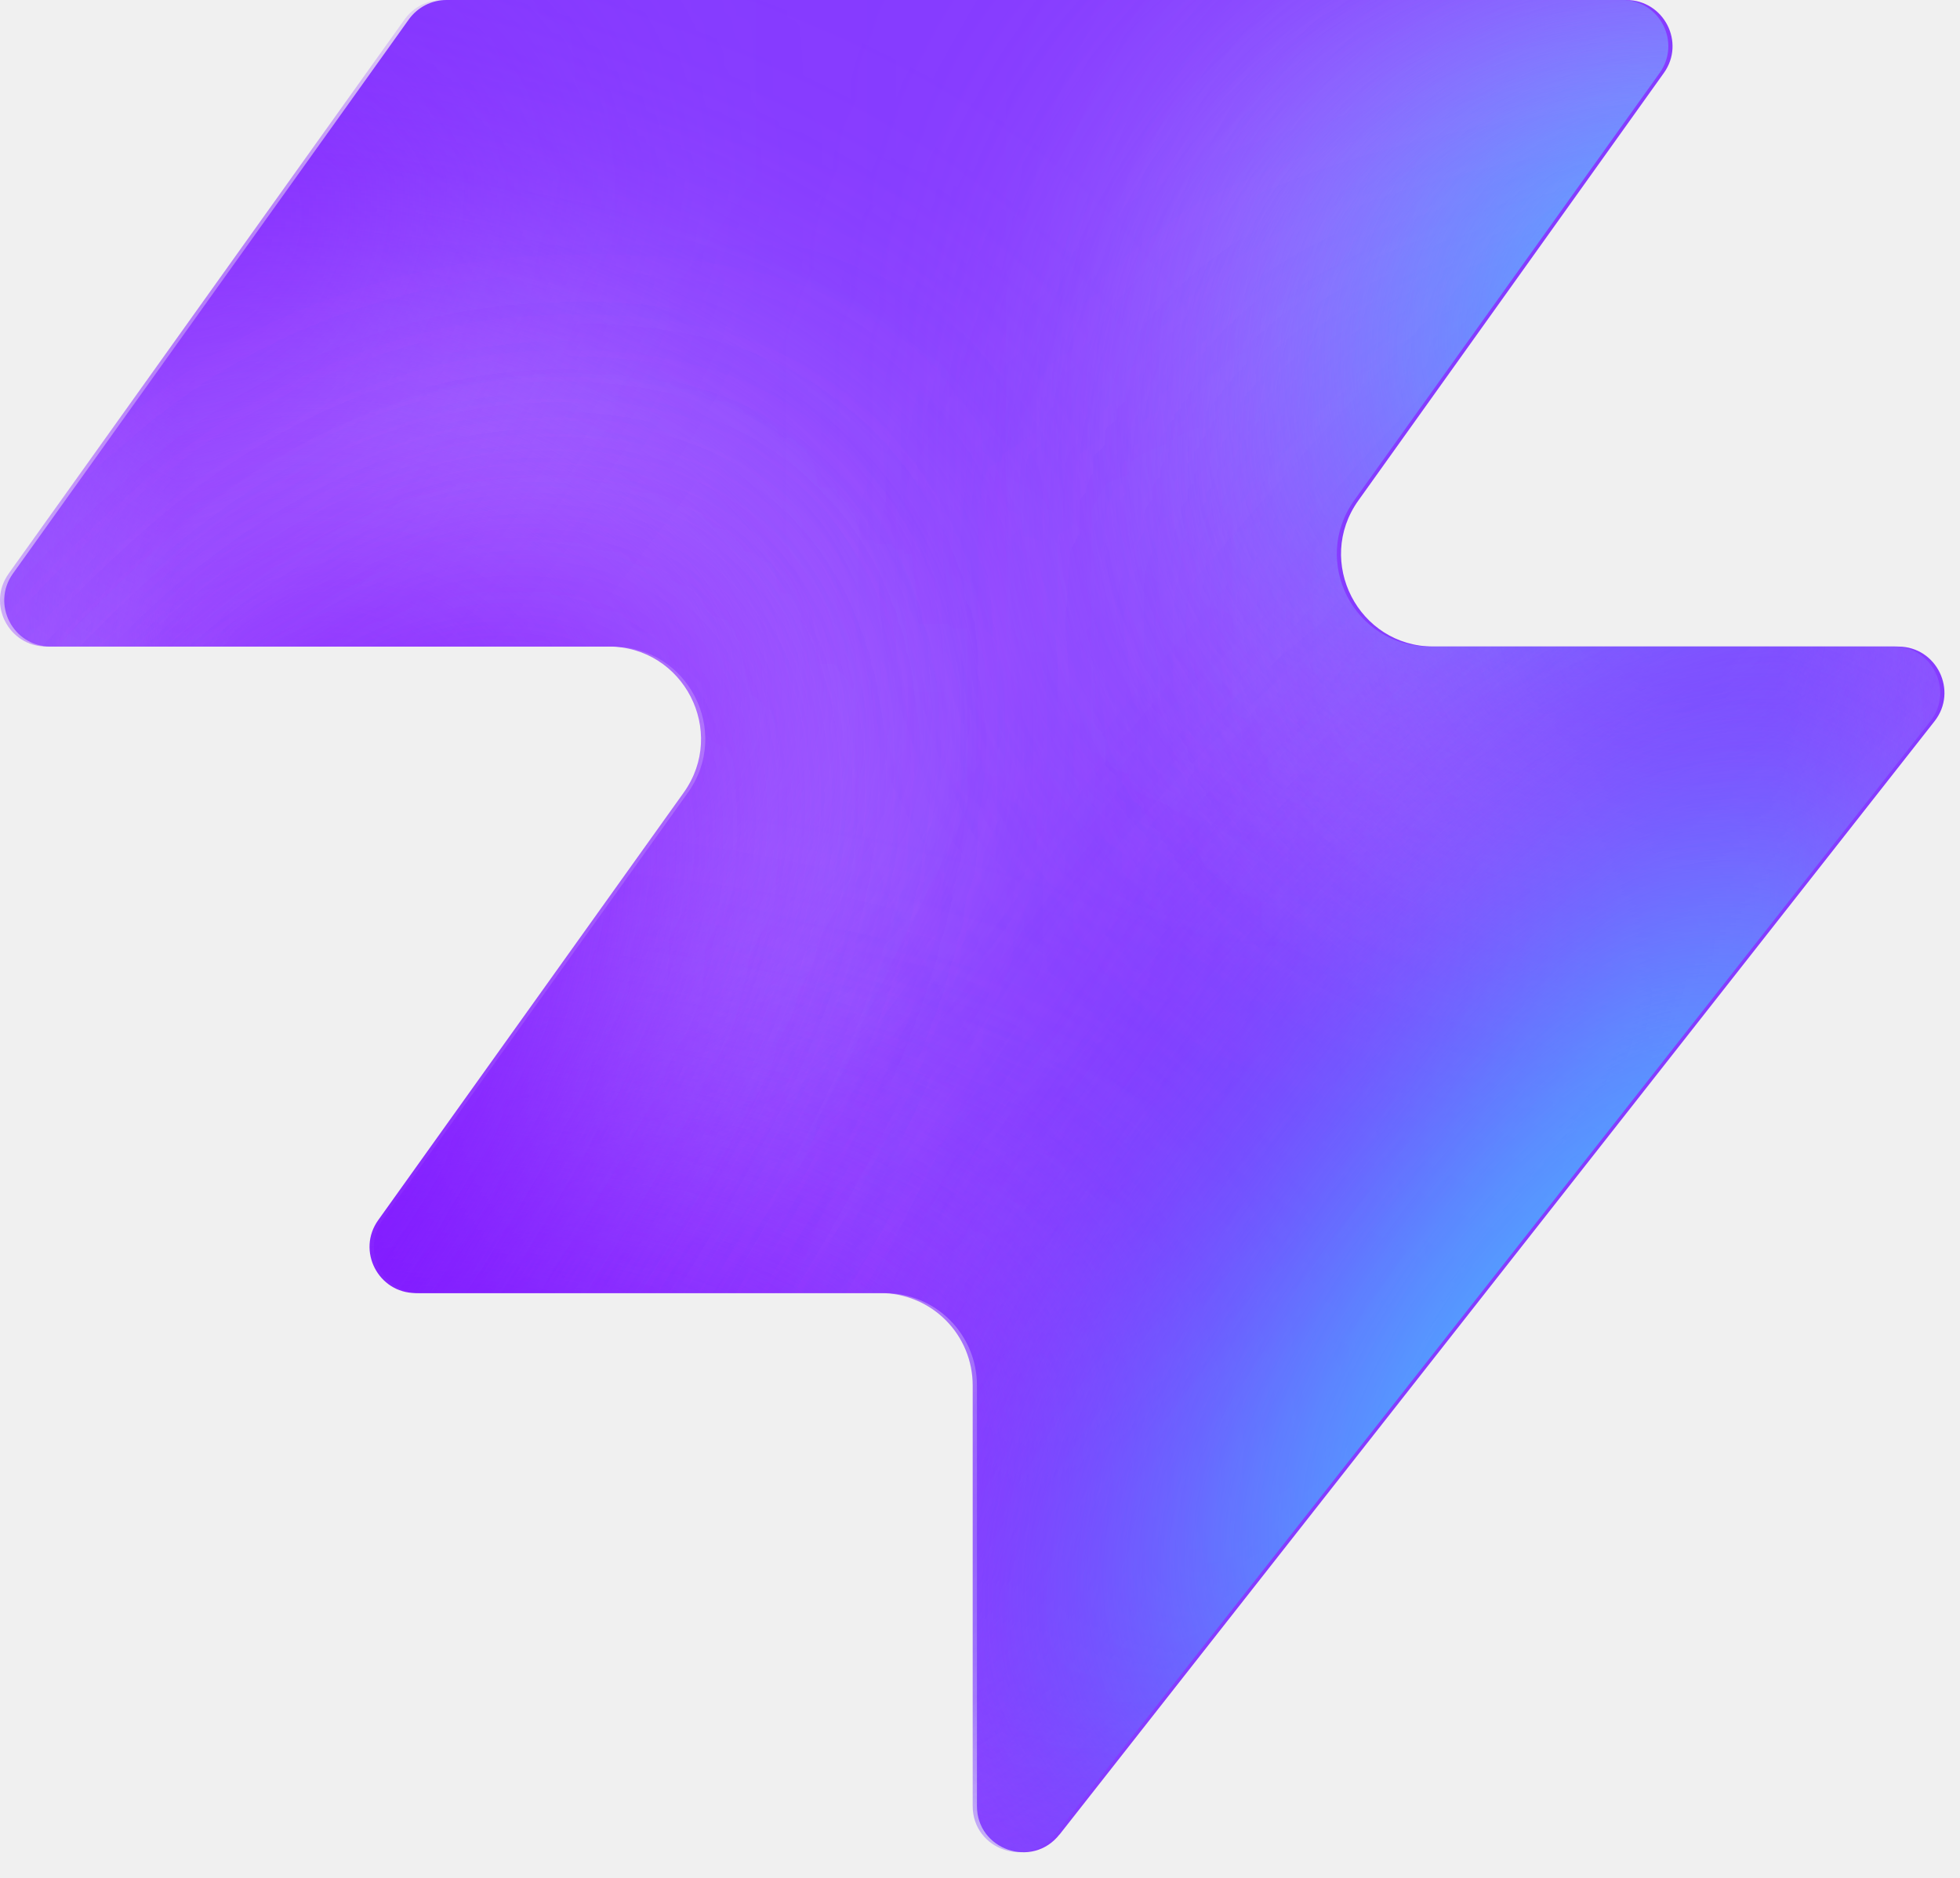
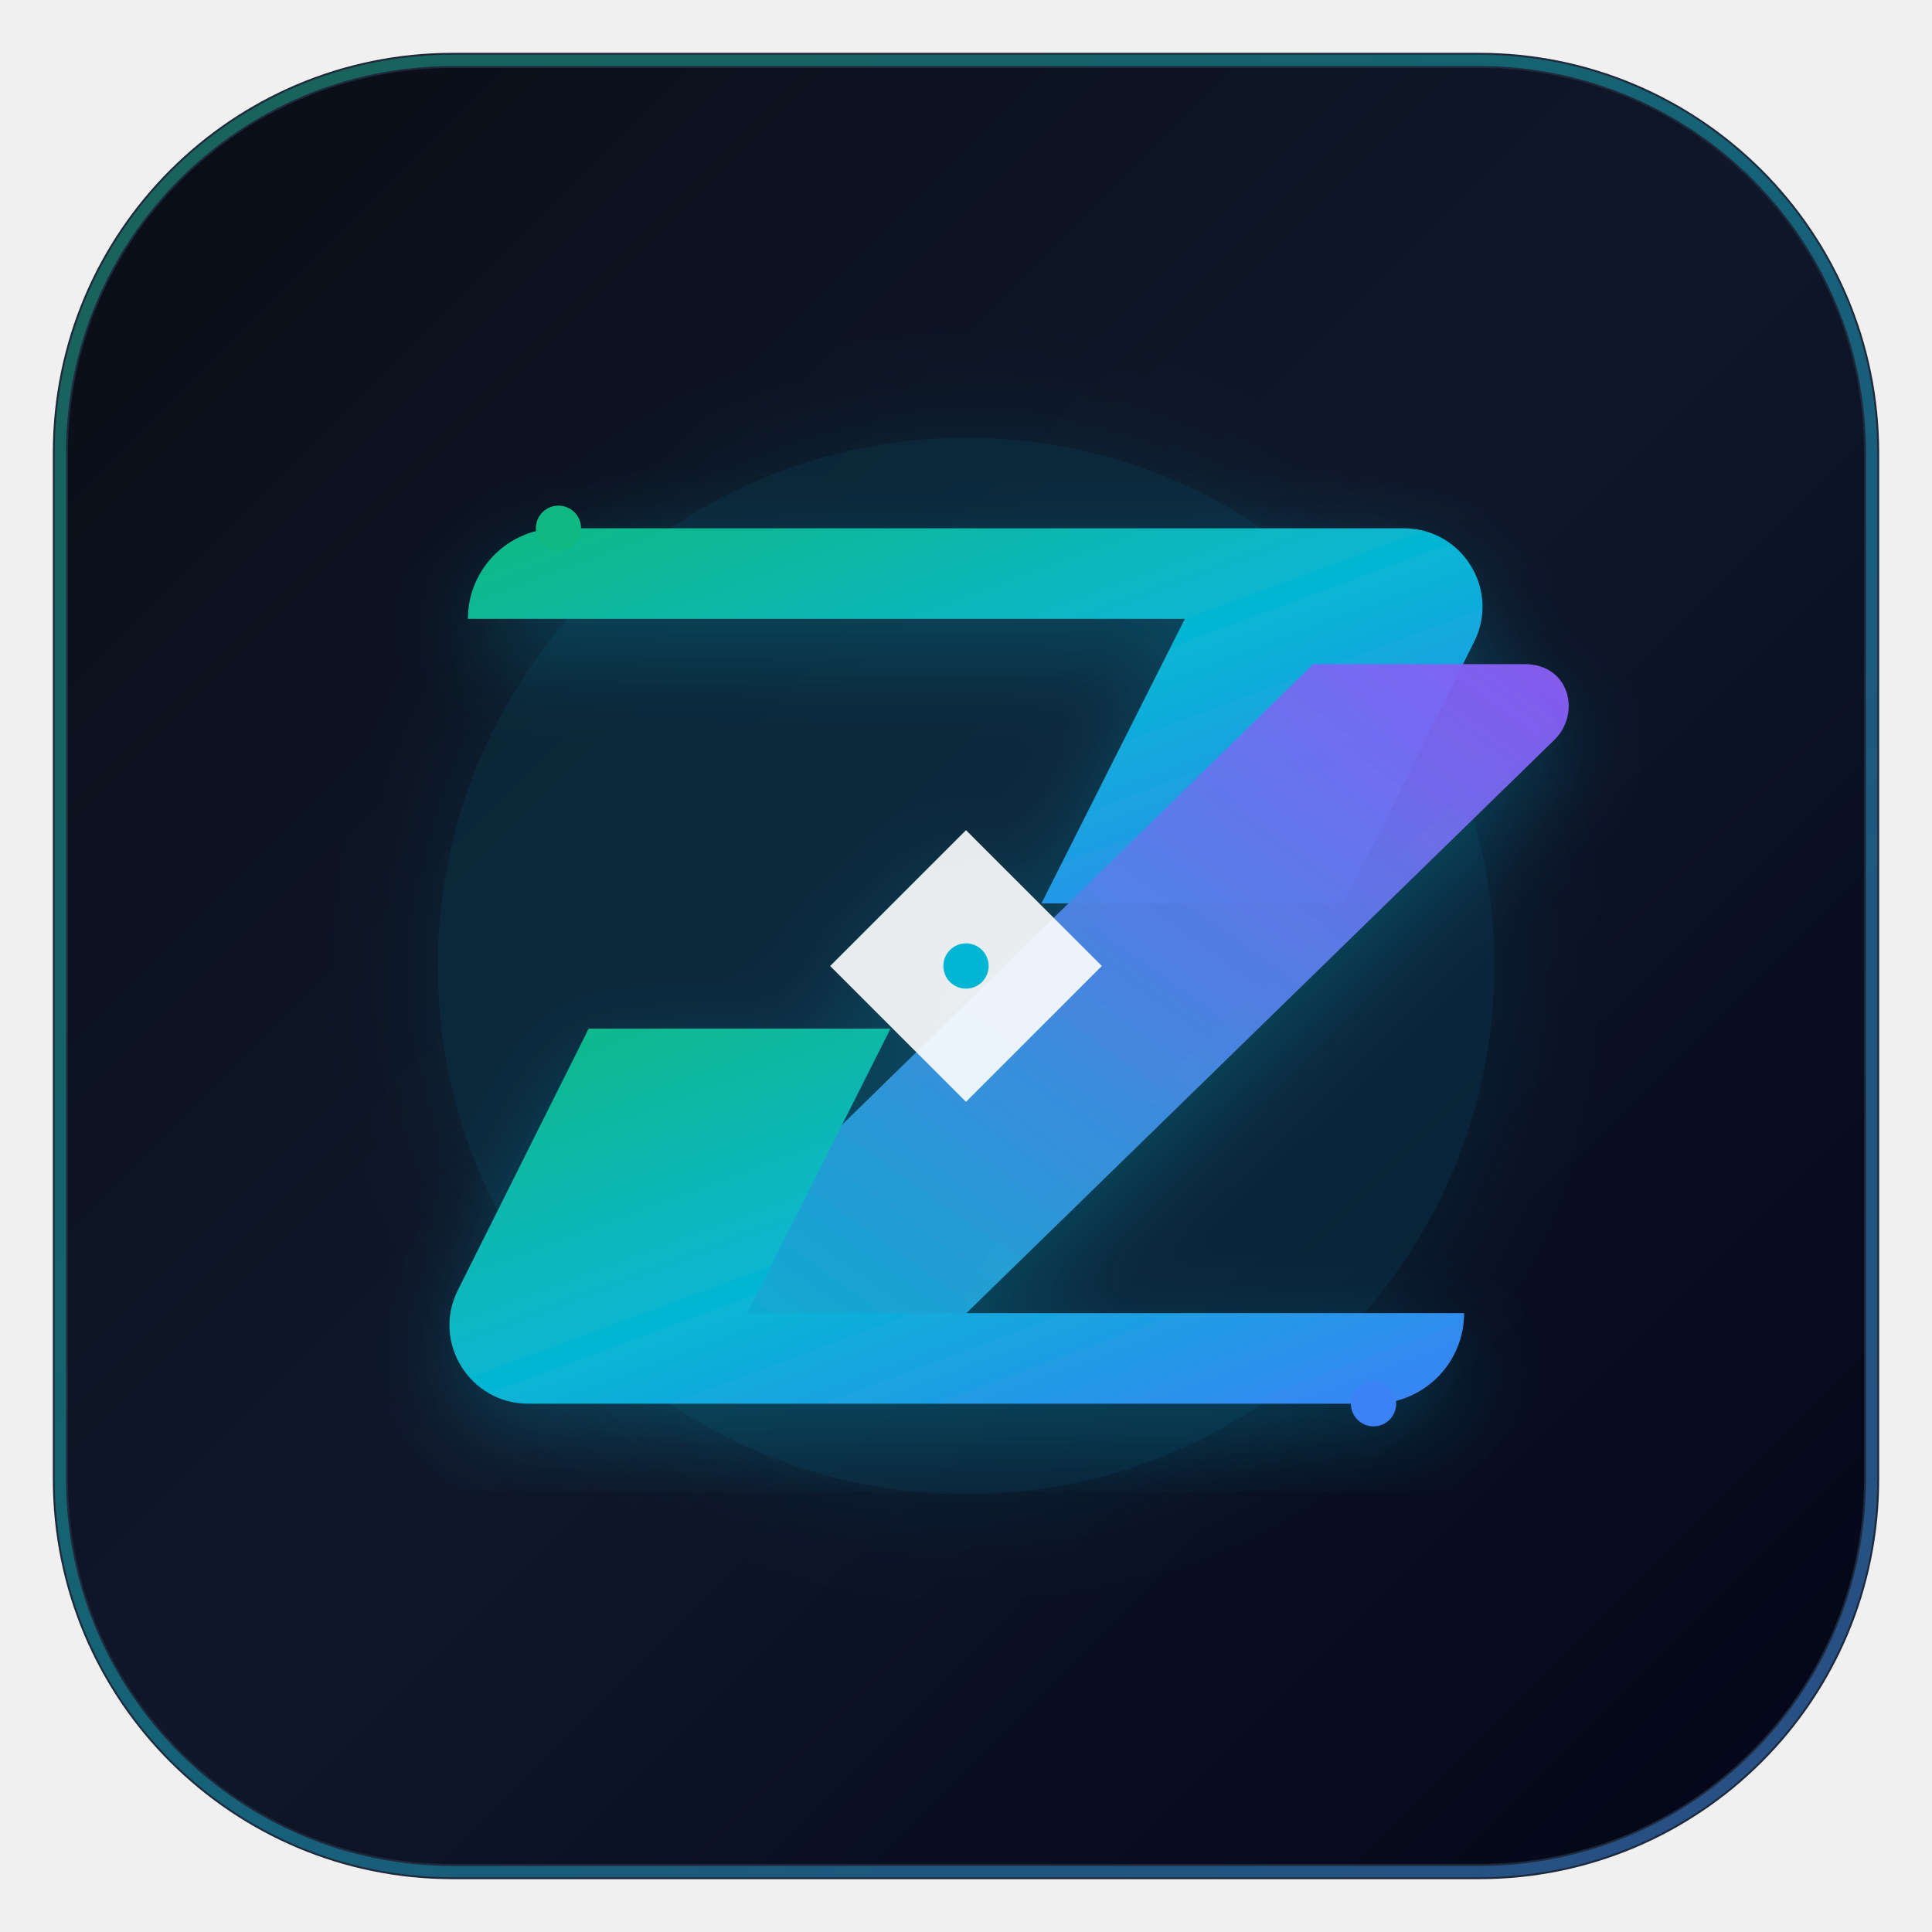
- <svg xmlns="http://www.w3.org/2000/svg" width="48" height="46" fill="none" viewBox="0 0 48 46">
-   <path fill="#863bff" d="M25.946 44.938c-.664.845-2.021.375-2.021-.698V33.937a2.26 2.26 0 0 0-2.262-2.262H10.287c-.92 0-1.456-1.04-.92-1.788l7.48-10.471c1.07-1.497 0-3.578-1.842-3.578H1.237c-.92 0-1.456-1.04-.92-1.788L10.013.474c.214-.297.556-.474.92-.474h28.894c.92 0 1.456 1.04.92 1.788l-7.48 10.471c-1.07 1.498 0 3.579 1.842 3.579h11.377c.943 0 1.473 1.088.89 1.83L25.947 44.94z" style="fill:#863bff;fill:color(display-p3 .525 .23 1);fill-opacity:1" />
-   <mask id="a" width="48" height="46" x="0" y="0" maskUnits="userSpaceOnUse" style="mask-type:alpha">
-     <path fill="#000" d="M25.842 44.938c-.664.844-2.021.375-2.021-.698V33.937a2.26 2.26 0 0 0-2.262-2.262H10.183c-.92 0-1.456-1.04-.92-1.788l7.48-10.471c1.07-1.498 0-3.579-1.842-3.579H1.133c-.92 0-1.456-1.04-.92-1.787L9.91.473c.214-.297.556-.474.92-.474h28.894c.92 0 1.456 1.04.92 1.788l-7.48 10.471c-1.07 1.498 0 3.578 1.842 3.578h11.377c.943 0 1.473 1.088.89 1.832L25.843 44.94z" style="fill:#000;fill-opacity:1" />
-   </mask>
-   <g mask="url(#a)">
-     <g filter="url(#b)">
-       <ellipse cx="5.508" cy="14.704" fill="#ede6ff" rx="5.508" ry="14.704" style="fill:#ede6ff;fill:color(display-p3 .927 .903 1);fill-opacity:1" transform="matrix(.00324 1 1 -.00324 -4.47 31.516)" />
-     </g>
-     <g filter="url(#c)">
-       <ellipse cx="10.399" cy="29.851" fill="#ede6ff" rx="10.399" ry="29.851" style="fill:#ede6ff;fill:color(display-p3 .927 .903 1);fill-opacity:1" transform="matrix(.00324 1 1 -.00324 -39.328 7.883)" />
-     </g>
-     <g filter="url(#d)">
-       <ellipse cx="5.508" cy="30.487" fill="#7e14ff" rx="5.508" ry="30.487" style="fill:#7e14ff;fill:color(display-p3 .492 .077 1);fill-opacity:1" transform="rotate(89.814 -25.913 -14.639)scale(1 -1)" />
-     </g>
-     <g filter="url(#e)">
-       <ellipse cx="5.508" cy="30.599" fill="#7e14ff" rx="5.508" ry="30.599" style="fill:#7e14ff;fill:color(display-p3 .492 .077 1);fill-opacity:1" transform="rotate(89.814 -32.644 -3.334)scale(1 -1)" />
-     </g>
-     <g filter="url(#f)">
-       <ellipse cx="5.508" cy="30.599" fill="#7e14ff" rx="5.508" ry="30.599" style="fill:#7e14ff;fill:color(display-p3 .492 .077 1);fill-opacity:1" transform="matrix(.00324 1 1 -.00324 -34.34 30.47)" />
-     </g>
-     <g filter="url(#g)">
-       <ellipse cx="14.072" cy="22.078" fill="#ede6ff" rx="14.072" ry="22.078" style="fill:#ede6ff;fill:color(display-p3 .927 .903 1);fill-opacity:1" transform="rotate(93.35 24.506 48.493)scale(-1 1)" />
-     </g>
-     <g filter="url(#h)">
-       <ellipse cx="3.47" cy="21.501" fill="#7e14ff" rx="3.47" ry="21.501" style="fill:#7e14ff;fill:color(display-p3 .492 .077 1);fill-opacity:1" transform="rotate(89.009 28.708 47.59)scale(-1 1)" />
-     </g>
-     <g filter="url(#i)">
-       <ellipse cx="3.47" cy="21.501" fill="#7e14ff" rx="3.47" ry="21.501" style="fill:#7e14ff;fill:color(display-p3 .492 .077 1);fill-opacity:1" transform="rotate(89.009 28.708 47.59)scale(-1 1)" />
-     </g>
-     <g filter="url(#j)">
-       <ellipse cx=".387" cy="8.972" fill="#7e14ff" rx="4.407" ry="29.108" style="fill:#7e14ff;fill:color(display-p3 .492 .077 1);fill-opacity:1" transform="rotate(39.51 .387 8.972)" />
-     </g>
-     <g filter="url(#k)">
-       <ellipse cx="47.523" cy="-6.092" fill="#7e14ff" rx="4.407" ry="29.108" style="fill:#7e14ff;fill:color(display-p3 .492 .077 1);fill-opacity:1" transform="rotate(37.892 47.523 -6.092)" />
-     </g>
-     <g filter="url(#l)">
-       <ellipse cx="41.412" cy="6.333" fill="#47bfff" rx="5.971" ry="9.665" style="fill:#47bfff;fill:color(display-p3 .28 .748 1);fill-opacity:1" transform="rotate(37.892 41.412 6.333)" />
-     </g>
-     <g filter="url(#m)">
-       <ellipse cx="-1.879" cy="38.332" fill="#7e14ff" rx="4.407" ry="29.108" style="fill:#7e14ff;fill:color(display-p3 .492 .077 1);fill-opacity:1" transform="rotate(37.892 -1.88 38.332)" />
-     </g>
-     <g filter="url(#n)">
-       <ellipse cx="-1.879" cy="38.332" fill="#7e14ff" rx="4.407" ry="29.108" style="fill:#7e14ff;fill:color(display-p3 .492 .077 1);fill-opacity:1" transform="rotate(37.892 -1.88 38.332)" />
-     </g>
-     <g filter="url(#o)">
-       <ellipse cx="35.651" cy="29.907" fill="#7e14ff" rx="4.407" ry="29.108" style="fill:#7e14ff;fill:color(display-p3 .492 .077 1);fill-opacity:1" transform="rotate(37.892 35.651 29.907)" />
-     </g>
-     <g filter="url(#p)">
-       <ellipse cx="38.418" cy="32.4" fill="#47bfff" rx="5.971" ry="15.297" style="fill:#47bfff;fill:color(display-p3 .28 .748 1);fill-opacity:1" transform="rotate(37.892 38.418 32.4)" />
-     </g>
-   </g>
+ <svg xmlns="http://www.w3.org/2000/svg" viewBox="0 0 256 256" width="256" height="256" fill="none">
  <defs>
-     <filter id="b" width="60.045" height="41.654" x="-19.77" y="16.149" color-interpolation-filters="sRGB" filterUnits="userSpaceOnUse">
-       <feFlood flood-opacity="0" result="BackgroundImageFix" />
-       <feBlend in="SourceGraphic" in2="BackgroundImageFix" result="shape" />
-       <feGaussianBlur result="effect1_foregroundBlur_2002_17158" stdDeviation="7.659" />
+     <linearGradient id="bg-grad" x1="0%" y1="0%" x2="100%" y2="100%">
+       <stop offset="0%" stop-color="#090d16" />
+       <stop offset="50%" stop-color="#0f172a" />
+       <stop offset="100%" stop-color="#020617" />
+     </linearGradient>
+     <linearGradient id="neon-z" x1="0%" y1="0%" x2="100%" y2="100%">
+       <stop offset="0%" stop-color="#10b981" />
+       <stop offset="50%" stop-color="#06b6d4" />
+       <stop offset="100%" stop-color="#3b82f6" />
+     </linearGradient>
+     <linearGradient id="glow-cyan" x1="0%" y1="0%" x2="100%" y2="0%">
+       <stop offset="0%" stop-color="#10b981" />
+       <stop offset="100%" stop-color="#06b6d4" />
+     </linearGradient>
+     <linearGradient id="accent-indigo" x1="0%" y1="100%" x2="100%" y2="0%">
+       <stop offset="0%" stop-color="#06b6d4" />
+       <stop offset="100%" stop-color="#8b5cf6" />
+     </linearGradient>
+     <filter id="neon-glow" x="-20%" y="-20%" width="140%" height="140%">
+       <feGaussianBlur stdDeviation="8" result="blur" />
+       <feComposite in="SourceGraphic" in2="blur" operator="over" />
    </filter>
-     <filter id="c" width="90.34" height="51.437" x="-54.613" y="-7.533" color-interpolation-filters="sRGB" filterUnits="userSpaceOnUse">
-       <feFlood flood-opacity="0" result="BackgroundImageFix" />
-       <feBlend in="SourceGraphic" in2="BackgroundImageFix" result="shape" />
-       <feGaussianBlur result="effect1_foregroundBlur_2002_17158" stdDeviation="7.659" />
-     </filter>
-     <filter id="d" width="79.355" height="29.4" x="-49.64" y="2.03" color-interpolation-filters="sRGB" filterUnits="userSpaceOnUse">
-       <feFlood flood-opacity="0" result="BackgroundImageFix" />
-       <feBlend in="SourceGraphic" in2="BackgroundImageFix" result="shape" />
-       <feGaussianBlur result="effect1_foregroundBlur_2002_17158" stdDeviation="4.596" />
-     </filter>
-     <filter id="e" width="79.579" height="29.4" x="-45.045" y="20.029" color-interpolation-filters="sRGB" filterUnits="userSpaceOnUse">
-       <feFlood flood-opacity="0" result="BackgroundImageFix" />
-       <feBlend in="SourceGraphic" in2="BackgroundImageFix" result="shape" />
-       <feGaussianBlur result="effect1_foregroundBlur_2002_17158" stdDeviation="4.596" />
-     </filter>
-     <filter id="f" width="79.579" height="29.4" x="-43.513" y="21.178" color-interpolation-filters="sRGB" filterUnits="userSpaceOnUse">
-       <feFlood flood-opacity="0" result="BackgroundImageFix" />
-       <feBlend in="SourceGraphic" in2="BackgroundImageFix" result="shape" />
-       <feGaussianBlur result="effect1_foregroundBlur_2002_17158" stdDeviation="4.596" />
-     </filter>
-     <filter id="g" width="74.749" height="58.852" x="15.756" y="-17.901" color-interpolation-filters="sRGB" filterUnits="userSpaceOnUse">
-       <feFlood flood-opacity="0" result="BackgroundImageFix" />
-       <feBlend in="SourceGraphic" in2="BackgroundImageFix" result="shape" />
-       <feGaussianBlur result="effect1_foregroundBlur_2002_17158" stdDeviation="7.659" />
-     </filter>
-     <filter id="h" width="61.377" height="25.362" x="23.548" y="2.284" color-interpolation-filters="sRGB" filterUnits="userSpaceOnUse">
-       <feFlood flood-opacity="0" result="BackgroundImageFix" />
-       <feBlend in="SourceGraphic" in2="BackgroundImageFix" result="shape" />
-       <feGaussianBlur result="effect1_foregroundBlur_2002_17158" stdDeviation="4.596" />
-     </filter>
-     <filter id="i" width="61.377" height="25.362" x="23.548" y="2.284" color-interpolation-filters="sRGB" filterUnits="userSpaceOnUse">
-       <feFlood flood-opacity="0" result="BackgroundImageFix" />
-       <feBlend in="SourceGraphic" in2="BackgroundImageFix" result="shape" />
-       <feGaussianBlur result="effect1_foregroundBlur_2002_17158" stdDeviation="4.596" />
-     </filter>
-     <filter id="j" width="56.045" height="63.649" x="-27.636" y="-22.853" color-interpolation-filters="sRGB" filterUnits="userSpaceOnUse">
-       <feFlood flood-opacity="0" result="BackgroundImageFix" />
-       <feBlend in="SourceGraphic" in2="BackgroundImageFix" result="shape" />
-       <feGaussianBlur result="effect1_foregroundBlur_2002_17158" stdDeviation="4.596" />
-     </filter>
-     <filter id="k" width="54.814" height="64.646" x="20.116" y="-38.415" color-interpolation-filters="sRGB" filterUnits="userSpaceOnUse">
-       <feFlood flood-opacity="0" result="BackgroundImageFix" />
-       <feBlend in="SourceGraphic" in2="BackgroundImageFix" result="shape" />
-       <feGaussianBlur result="effect1_foregroundBlur_2002_17158" stdDeviation="4.596" />
-     </filter>
-     <filter id="l" width="33.541" height="35.313" x="24.641" y="-11.323" color-interpolation-filters="sRGB" filterUnits="userSpaceOnUse">
-       <feFlood flood-opacity="0" result="BackgroundImageFix" />
-       <feBlend in="SourceGraphic" in2="BackgroundImageFix" result="shape" />
-       <feGaussianBlur result="effect1_foregroundBlur_2002_17158" stdDeviation="4.596" />
-     </filter>
-     <filter id="m" width="54.814" height="64.646" x="-29.286" y="6.009" color-interpolation-filters="sRGB" filterUnits="userSpaceOnUse">
-       <feFlood flood-opacity="0" result="BackgroundImageFix" />
-       <feBlend in="SourceGraphic" in2="BackgroundImageFix" result="shape" />
-       <feGaussianBlur result="effect1_foregroundBlur_2002_17158" stdDeviation="4.596" />
-     </filter>
-     <filter id="n" width="54.814" height="64.646" x="-29.286" y="6.009" color-interpolation-filters="sRGB" filterUnits="userSpaceOnUse">
-       <feFlood flood-opacity="0" result="BackgroundImageFix" />
-       <feBlend in="SourceGraphic" in2="BackgroundImageFix" result="shape" />
-       <feGaussianBlur result="effect1_foregroundBlur_2002_17158" stdDeviation="4.596" />
-     </filter>
-     <filter id="o" width="54.814" height="64.646" x="8.244" y="-2.416" color-interpolation-filters="sRGB" filterUnits="userSpaceOnUse">
-       <feFlood flood-opacity="0" result="BackgroundImageFix" />
-       <feBlend in="SourceGraphic" in2="BackgroundImageFix" result="shape" />
-       <feGaussianBlur result="effect1_foregroundBlur_2002_17158" stdDeviation="4.596" />
-     </filter>
-     <filter id="p" width="39.409" height="43.623" x="18.713" y="10.588" color-interpolation-filters="sRGB" filterUnits="userSpaceOnUse">
-       <feFlood flood-opacity="0" result="BackgroundImageFix" />
-       <feBlend in="SourceGraphic" in2="BackgroundImageFix" result="shape" />
-       <feGaussianBlur result="effect1_foregroundBlur_2002_17158" stdDeviation="4.596" />
+     <filter id="subtle-shadow" x="-10%" y="-10%" width="120%" height="120%">
+       <feDropShadow dx="0" dy="4" stdDeviation="6" flood-color="#06b6d4" flood-opacity="0.25" />
    </filter>
  </defs>
+   <rect x="8" y="8" width="240" height="240" rx="52" fill="url(#bg-grad)" stroke="#1e293b" stroke-width="2" />
+   <rect x="8" y="8" width="240" height="240" rx="52" fill="none" stroke="url(#neon-z)" stroke-width="1.5" stroke-opacity="0.4" />
+   <circle cx="128" cy="128" r="70" fill="#06b6d4" opacity="0.12" filter="url(#neon-glow)" />
+   <path d="M 52 68 L 108 68" stroke="url(#glow-cyan)" stroke-width="4" stroke-linecap="round" opacity="0.6" />
+   <path d="M 64 80 L 96 80" stroke="url(#glow-cyan)" stroke-width="3" stroke-linecap="round" opacity="0.3" />
+   <path d="M 148 188 L 204 188" stroke="url(#accent-indigo)" stroke-width="4" stroke-linecap="round" opacity="0.6" />
+   <path d="M 160 176 L 192 176" stroke="url(#accent-indigo)" stroke-width="3" stroke-linecap="round" opacity="0.3" />
+   <g filter="url(#subtle-shadow)">
+     <path d="M 62 82 C 62 75.37 67.37 70 74 70 L 186 70 C 193.73 70 198.8 78.11 195.34 85.03 L 178 119.7 L 138 119.7 L 157 82 Z" fill="url(#neon-z)" />
+     <path d="M 174 88 L 84 176 L 126 176 L 206 98 C 209.5 94.5 208 88 202 88 Z" fill="url(#accent-indigo)" opacity="0.95" />
+     <path d="M 194 174 C 194 180.63 188.63 186 182 186 L 70 186 C 62.27 186 57.2 177.89 60.66 170.97 L 78 136.3 L 118 136.3 L 99 174 Z" fill="url(#neon-z)" />
+     <polygon points="128,110 146,128 128,146 110,128" fill="#ffffff" opacity="0.9" />
+     <circle cx="128" cy="128" r="3" fill="#06b6d4" />
+   </g>
+   <circle cx="74" cy="70" r="3" fill="#10b981" />
+   <circle cx="182" cy="186" r="3" fill="#3b82f6" />
</svg>
